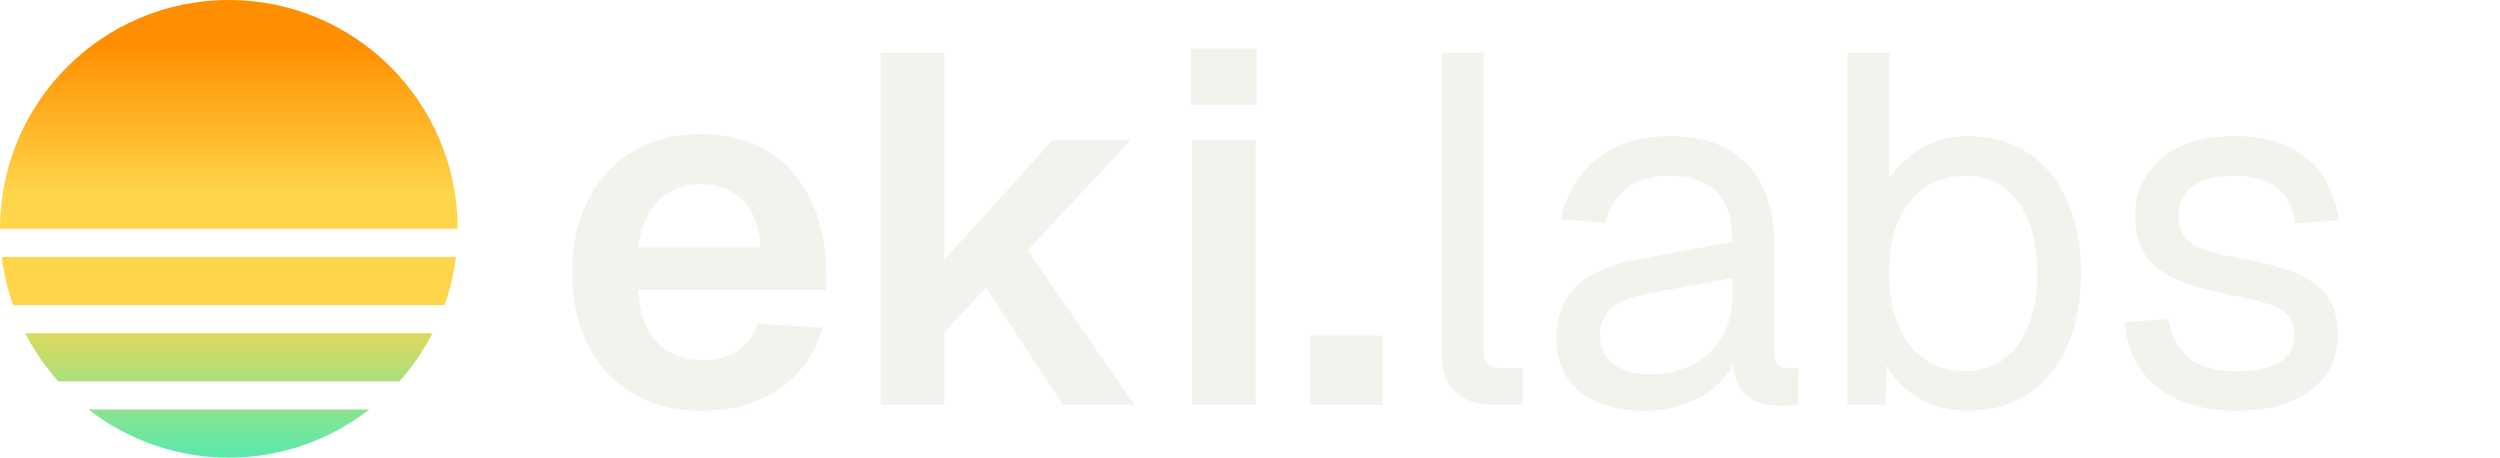
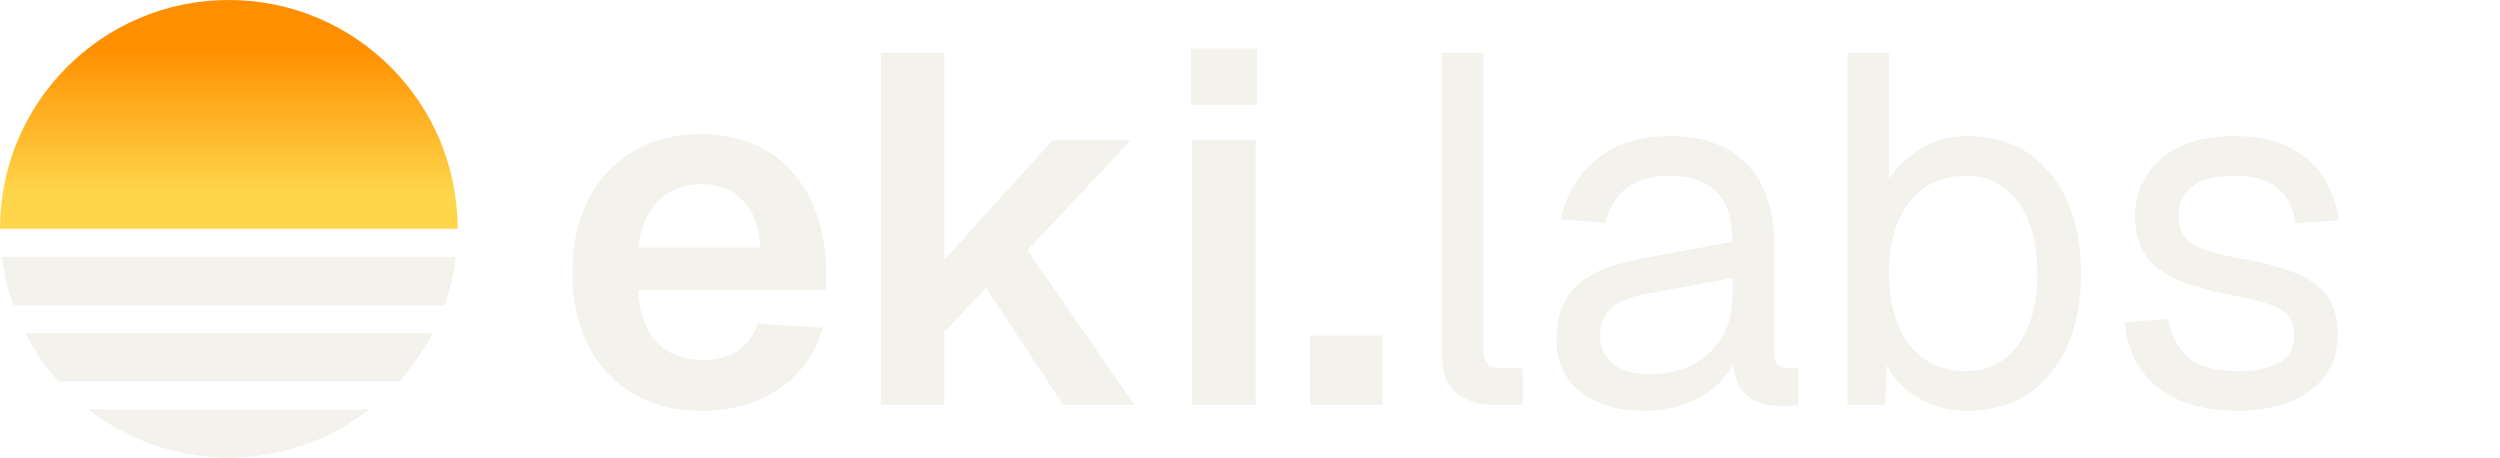
<svg xmlns="http://www.w3.org/2000/svg" viewBox="0 -816.5 5042 923" width="349.61" height="64">
  <defs>
    <linearGradient id="eki-sun" gradientUnits="userSpaceOnUse" x1="0" y1="0" x2="0" y2="100">
      <stop offset="0" stop-color="#FF8F00" />
      <stop offset="0.1" stop-color="#FF8F00" />
      <stop offset="0.42" stop-color="#FFD54A" />
-       <stop offset="0.66" stop-color="#FFD54A" />
-       <stop offset="1" stop-color="#58E9AE" />
+       <stop offset="1" stop-color="#FFD54A" />
    </linearGradient>
  </defs>
  <g transform="translate(0 -816.5) scale(9.23)">
    <path d="M0 50A50 50 0 0 1 100 50Z" fill="url(#eki-sun)" />
-     <path d="M0.38 56.14L99.62 56.14A50 50 0 0 1 97.14 66.67L2.86 66.67A50 50 0 0 1 0.38 56.14Z" fill="url(#eki-sun)" />
-     <path d="M5.51 72.81L94.49 72.81A50 50 0 0 1 87.27 83.33L12.73 83.33A50 50 0 0 1 5.51 72.81Z" fill="url(#eki-sun)" />
-     <path d="M19.31 89.47L80.69 89.47A50 50 0 0 1 50.00 100.00L50.00 100.00A50 50 0 0 1 19.31 89.47Z" fill="url(#eki-sun)" />
+     <path d="M0.38 56.14L99.62 56.14A50 50 0 0 1 97.14 66.67L2.86 66.67A50 50 0 0 1 0.38 56.14Z" fill="#F4F2EC" />
+     <path d="M5.51 72.81L94.49 72.81A50 50 0 0 1 87.27 83.33L12.73 83.33A50 50 0 0 1 5.51 72.81Z" fill="#F4F2EC" />
+     <path d="M19.31 89.47L80.69 89.47A50 50 0 0 1 50.00 100.00L50.00 100.00A50 50 0 0 1 19.31 89.47Z" fill="#F4F2EC" />
  </g>
  <g transform="translate(1115 0)">
    <path d="M300.6 12Q220.8 12 162.1 -22.4Q103.4 -56.8 71.3 -119.7Q39.2 -182.6 39.2 -267Q39.2 -351.4 71.3 -413.8Q103.4 -476.2 161.5 -511.1Q219.6 -546 298.2 -546Q374.4 -546 431.6 -511.9Q488.8 -477.8 520.1 -413.8Q551.4 -349.8 551.4 -260V-231.4H172Q175.8 -160.8 210.3 -125.6Q244.8 -90.4 302.2 -90.4Q345 -90.4 373.3 -109.5Q401.6 -128.6 413 -163.8L543.8 -155.6Q522.4 -78.2 457.7 -33.1Q393 12 300.6 12ZM172 -317.4H418.6Q414.6 -382.4 381.9 -413.8Q349.2 -445.2 298.2 -445.2Q246.8 -445.2 213.3 -412.3Q179.8 -379.4 172 -317.4Z" fill="#F4F2EC" />
    <path d="M661.4 0V-710H789.4V-292.6L1008.2 -534H1165.8L957.2 -311.8L1172.8 0H1029.2L873.4 -236L789.4 -146.8V0Z" fill="#F4F2EC" />
    <path d="M1289.4 0V-534H1417.4V0ZM1287 -605.4V-718.6H1419.8V-605.4Z" fill="#F4F2EC" />
    <path d="M1527.2 0V-139.8H1673.4V0Z" fill="#F4F2EC" />
    <path d="M1897 0Q1851 0 1822 -24Q1793 -48 1793 -100V-710H1877V-107Q1877 -91 1885.5 -82.5Q1894 -74 1910 -74H1956V0Z" fill="#F4F2EC" />
    <path d="M2203 12Q2121 12 2072.5 -26Q2024 -64 2024 -132Q2024 -200 2064 -239Q2104 -278 2191 -294L2379 -329Q2379 -396 2347.5 -429Q2316 -462 2253 -462Q2198 -462 2166 -437.5Q2134 -413 2122 -367L2033 -374Q2048 -449 2105.5 -495.5Q2163 -542 2253 -542Q2355 -542 2409 -484.5Q2463 -427 2463 -326V-107Q2463 -89 2469.5 -81.5Q2476 -74 2491 -74H2512V0Q2508 1 2499 1.5Q2490 2 2480 2Q2444 2 2421.5 -9.5Q2399 -21 2389 -45.5Q2379 -70 2379 -110L2389 -108Q2382 -74 2355 -46.5Q2328 -19 2288 -3.5Q2248 12 2203 12ZM2211 -62Q2264 -62 2301.5 -82.5Q2339 -103 2359 -138.5Q2379 -174 2379 -218V-256L2207 -224Q2153 -214 2132.5 -193.5Q2112 -173 2112 -140Q2112 -103 2138.5 -82.5Q2165 -62 2211 -62Z" fill="#F4F2EC" />
    <path d="M2854 12Q2799 12 2756 -12.5Q2713 -37 2690 -80L2687 0H2611V-710H2695V-456Q2715 -489 2757 -515.5Q2799 -542 2854 -542Q2924 -542 2975 -508Q3026 -474 3054 -412Q3082 -350 3082 -265Q3082 -180 3054 -118Q3026 -56 2975 -22Q2924 12 2854 12ZM2849 -68Q2916 -68 2955 -121Q2994 -174 2994 -265Q2994 -357 2955 -409.5Q2916 -462 2851 -462Q2802 -462 2767 -438.5Q2732 -415 2713.5 -371Q2695 -327 2695 -265Q2695 -205 2713.5 -160.5Q2732 -116 2766.5 -92Q2801 -68 2849 -68Z" fill="#F4F2EC" />
    <path d="M3399 12Q3326 12 3276.5 -11Q3227 -34 3200.5 -74.5Q3174 -115 3170 -167L3258 -173Q3266 -125 3297.5 -96.5Q3329 -68 3399 -68Q3453 -68 3482.5 -85.5Q3512 -103 3512 -142Q3512 -163 3502.5 -177Q3493 -191 3465 -201.5Q3437 -212 3383 -222Q3309 -236 3267 -257Q3225 -278 3208 -308Q3191 -338 3191 -380Q3191 -451 3243.5 -496.5Q3296 -542 3392 -542Q3462 -542 3506.5 -517.5Q3551 -493 3574 -454Q3597 -415 3602 -372L3514 -366Q3512 -391 3499 -413Q3486 -435 3460 -448.5Q3434 -462 3390 -462Q3333 -462 3306 -440Q3279 -418 3279 -384Q3279 -358 3289.5 -341.5Q3300 -325 3326.5 -314.5Q3353 -304 3399 -296Q3477 -283 3521 -263Q3565 -243 3582.5 -213.5Q3600 -184 3600 -142Q3600 -69 3543.5 -28.5Q3487 12 3399 12Z" fill="#F4F2EC" />
  </g>
</svg>
